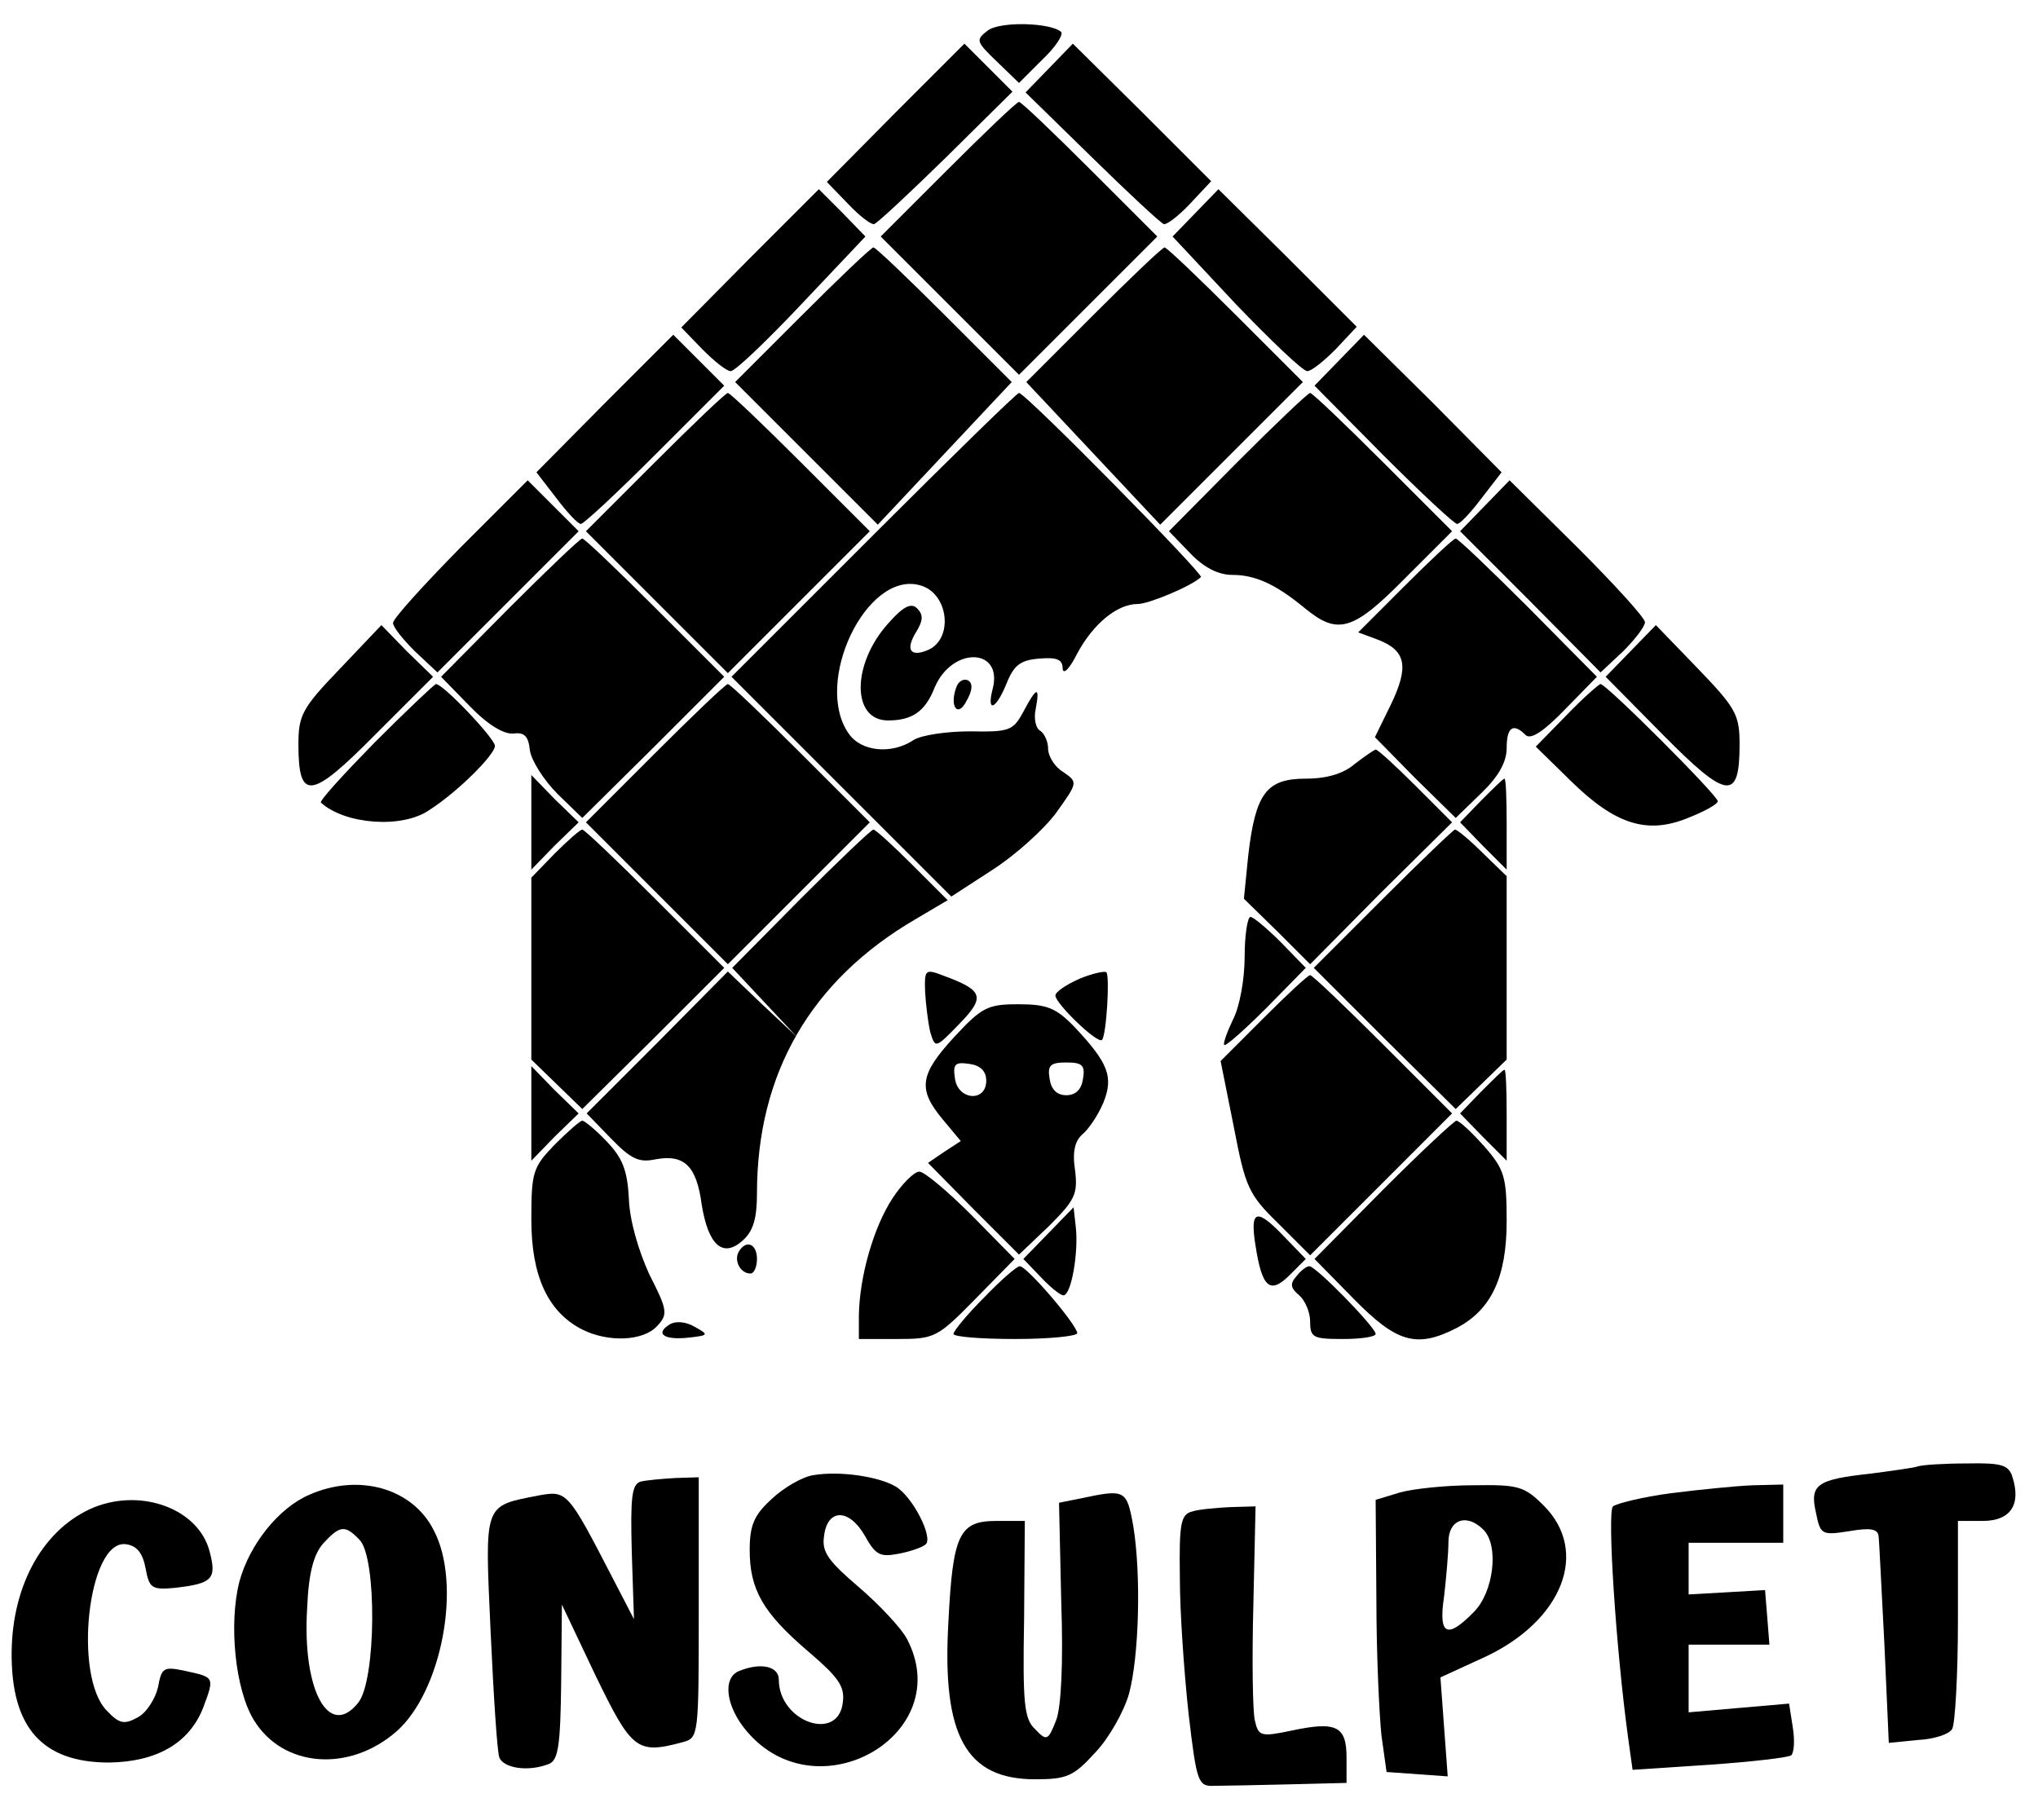
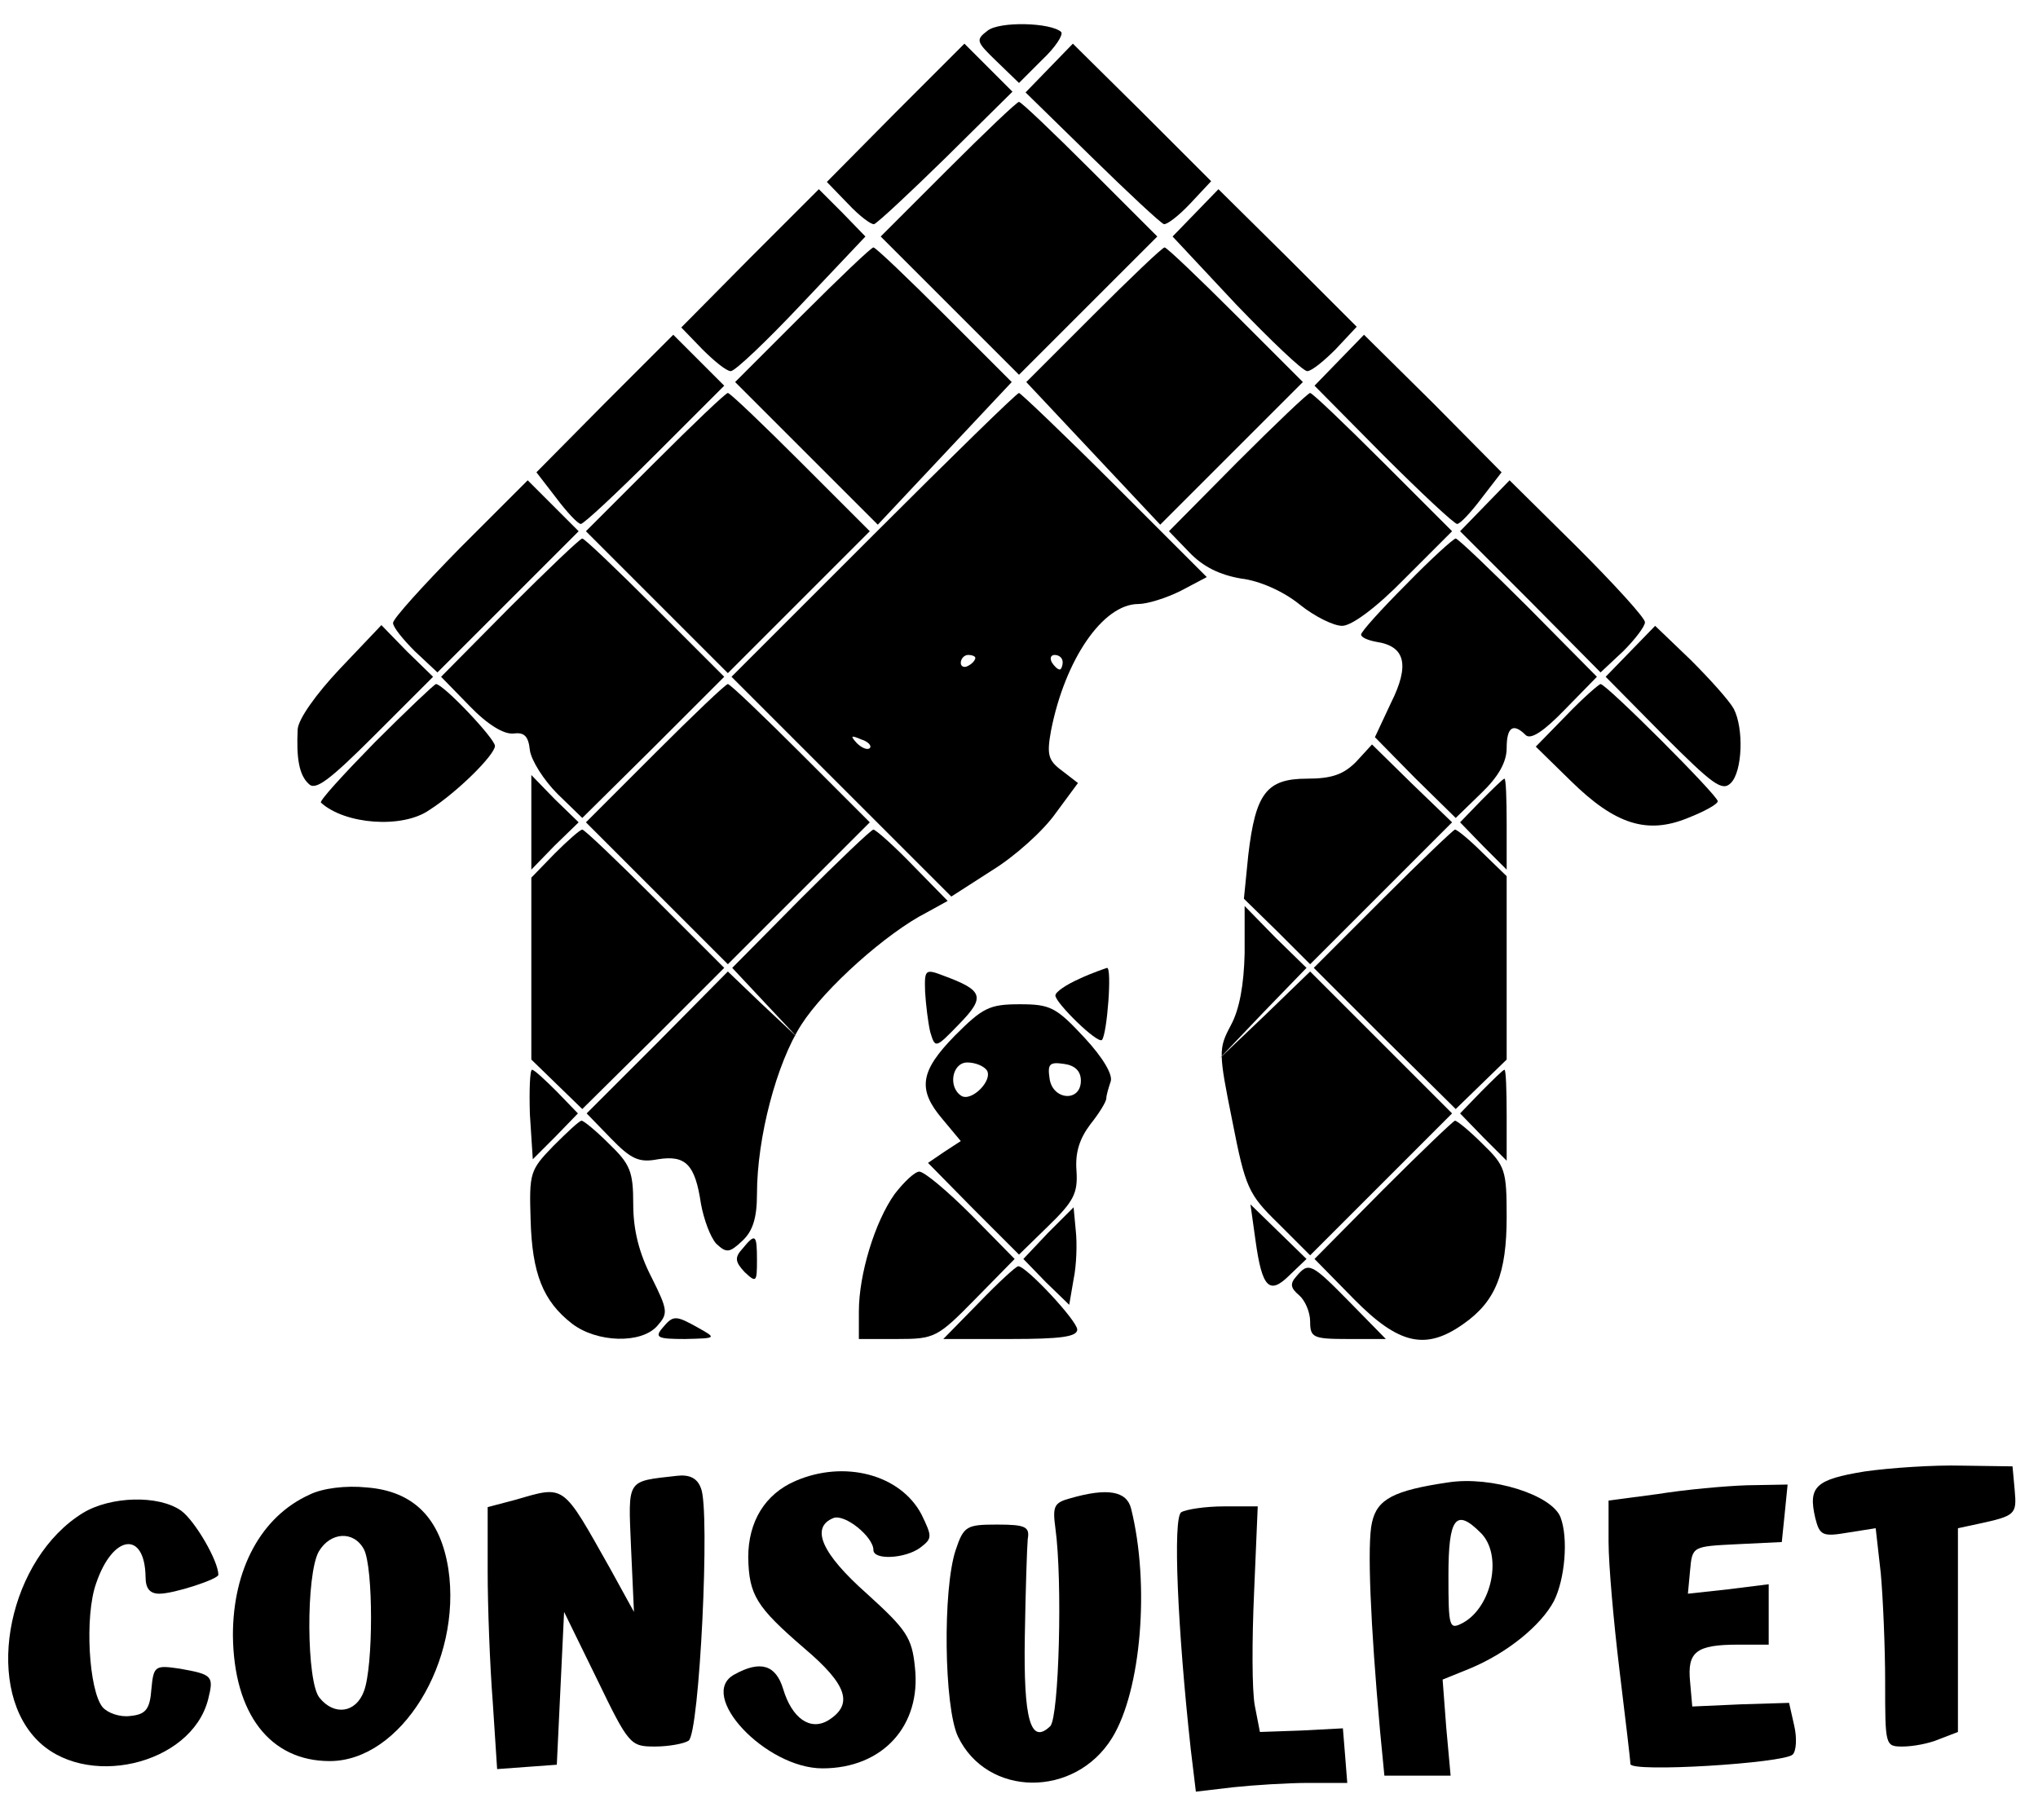
<svg xmlns="http://www.w3.org/2000/svg" version="1.0" width="280pt" height="250pt" viewBox="0 0 280 250" preserveAspectRatio="xMidYMid meet">
  <g transform="translate(0,250) scale(0.1,-0.1)" fill="#000000" stroke="none">
    <path d="M1357 2458 c-17 -13 -16 -15 13 -43 l30 -29 32 32 c18 17 29 34 26 38 -14 13 -84 15 -101 2z" />
    <path d="M1230 2345 l-94 -95 29 -30 c16 -17 32 -29 36 -28 5 2 49 43 99 92 l91 90 -33 33 -33 33 -95 -95z" />
    <path d="M1442 2407 l-33 -34 91 -89 c50 -49 94 -90 99 -92 4 -1 20 11 36 28 l29 31 -95 95 -95 94 -32 -33z" />
    <path d="M1302 2267 l-92 -92 95 -95 95 -95 95 95 95 95 -92 92 c-51 51 -95 93 -98 93 -3 0 -47 -42 -98 -93z" />
    <path d="M1030 2145 l-94 -95 29 -30 c16 -16 33 -30 39 -30 6 0 50 42 98 93 l87 92 -32 33 -32 32 -95 -95z" />
    <path d="M1643 2208 l-32 -33 87 -93 c48 -50 92 -92 98 -92 6 0 23 14 39 30 l29 31 -95 95 -95 94 -31 -32z" />
    <path d="M1102 2067 l-92 -92 98 -98 98 -98 92 98 92 98 -92 92 c-51 51 -95 93 -98 93 -3 0 -47 -42 -98 -93z" />
    <path d="M1502 2067 l-92 -92 92 -98 92 -98 98 98 98 98 -92 92 c-51 51 -95 93 -98 93 -3 0 -47 -42 -98 -93z" />
    <path d="M831 1946 l-94 -95 27 -35 c15 -20 30 -36 34 -36 4 0 50 43 102 95 l95 95 -35 35 -35 35 -94 -94z" />
    <path d="M1840 2005 l-34 -35 94 -95 c52 -52 98 -95 102 -95 4 0 19 16 34 36 l27 35 -94 95 -95 94 -34 -35z" />
    <path d="M900 1865 l-95 -95 98 -98 97 -97 97 97 98 98 -95 95 c-52 52 -97 95 -100 95 -3 0 -48 -43 -100 -95z" />
-     <path d="M1200 1765 l-195 -195 151 -151 151 -151 57 37 c31 20 70 55 87 78 30 42 30 42 10 56 -12 7 -21 22 -21 32 0 10 -5 21 -11 25 -6 3 -9 17 -6 30 6 32 1 30 -17 -4 -14 -26 -19 -28 -73 -27 -32 0 -67 -5 -78 -12 -30 -20 -72 -16 -89 9 -49 70 24 223 97 204 41 -10 48 -76 10 -90 -23 -9 -29 2 -14 26 9 15 10 23 1 32 -8 8 -19 3 -40 -21 -50 -56 -50 -133 0 -133 33 0 51 12 64 45 24 57 94 55 80 -1 -9 -34 4 -30 19 7 10 25 19 32 45 34 24 2 32 -1 32 -14 1 -9 10 1 20 21 22 41 55 68 83 68 15 0 73 24 87 37 4 4 -241 253 -250 253 -3 0 -93 -88 -200 -195z" />
-     <path d="M1700 1865 l-94 -95 29 -30 c19 -20 39 -30 58 -30 32 0 60 -13 100 -46 45 -37 66 -31 137 41 l65 65 -95 95 c-52 52 -97 95 -100 95 -3 0 -48 -43 -100 -95z" />
+     <path d="M1200 1765 l-195 -195 151 -151 151 -151 56 36 c31 19 70 54 87 78 l31 42 -22 17 c-19 14 -21 22 -15 55 19 97 71 174 120 174 12 0 38 8 58 18 l36 19 -126 126 c-70 70 -130 127 -132 127 -3 0 -93 -88 -200 -195z m140 -169 c0 -3 -4 -8 -10 -11 -5 -3 -10 -1 -10 4 0 6 5 11 10 11 6 0 10 -2 10 -4z m120 -6 c0 -5 -2 -10 -4 -10 -3 0 -8 5 -11 10 -3 6 -1 10 4 10 6 0 11 -4 11 -10z m-265 -118 c-3 -3 -11 0 -18 7 -9 10 -8 11 6 5 10 -3 15 -9 12 -12z" />
+     <path d="M1700 1865 l-94 -95 28 -29 c19 -20 42 -31 71 -36 26 -3 59 -18 81 -36 20 -16 46 -29 58 -29 13 0 47 25 86 65 l65 65 -95 95 c-52 52 -97 95 -100 95 -3 0 -48 -43 -100 -95z" />
    <path d="M632 1747 c-50 -51 -92 -97 -92 -103 0 -6 14 -23 30 -39 l31 -29 97 97 97 97 -35 35 -35 35 -93 -93z" />
    <path d="M2040 1805 l-34 -35 97 -97 96 -97 31 29 c16 16 30 34 30 40 0 6 -42 52 -93 103 l-93 92 -34 -35z" />
    <path d="M700 1665 l-94 -95 39 -40 c25 -26 47 -39 60 -38 15 2 21 -3 23 -23 2 -14 19 -41 38 -60 l34 -33 98 97 97 97 -95 95 c-52 52 -97 95 -100 95 -3 0 -48 -43 -100 -95z" />
-     <path d="M1930 1695 l-64 -64 27 -10 c39 -15 43 -37 18 -89 l-22 -45 55 -56 56 -55 35 34 c24 23 35 43 35 62 0 29 9 35 26 18 7 -7 25 5 54 35 l44 45 -94 95 c-52 52 -97 95 -100 95 -3 0 -34 -29 -70 -65z" />
-     <path d="M467 1581 c-52 -54 -57 -64 -57 -104 0 -78 17 -76 105 13 l80 80 -36 35 -35 36 -57 -60z" />
-     <path d="M2240 1605 l-34 -35 79 -80 c88 -89 105 -91 105 -13 0 41 -5 50 -58 105 l-57 59 -35 -36z" />
-     <path d="M1314 1556 c-10 -27 2 -43 14 -19 8 14 9 24 2 28 -6 3 -13 -1 -16 -9z" />
+     <path d="M1932 1697 c-34 -34 -62 -65 -62 -69 0 -4 10 -8 21 -10 40 -6 46 -32 20 -84 l-22 -47 55 -56 56 -55 35 34 c24 23 35 43 35 62 0 29 9 35 26 18 7 -7 25 5 54 35 l44 45 -94 95 c-52 52 -97 95 -100 95 -3 0 -34 -28 -68 -63z" />
+     <path d="M467 1581 c-33 -35 -57 -69 -58 -83 -2 -40 2 -63 15 -75 9 -10 28 4 91 67 l80 80 -36 35 -35 36 -57 -60z" />
+     <path d="M2240 1605 l-34 -35 79 -80 c68 -68 81 -78 93 -66 16 16 18 75 4 102 -6 11 -32 40 -59 67 l-49 47 -34 -35z" />
    <path d="M515 1480 c-43 -44 -77 -81 -74 -83 33 -30 112 -36 149 -10 39 25 90 76 90 88 0 10 -71 85 -81 85 -2 0 -40 -36 -84 -80z" />
    <path d="M900 1465 l-95 -95 98 -98 97 -97 97 97 98 98 -95 95 c-52 52 -97 95 -100 95 -3 0 -48 -43 -100 -95z" />
    <path d="M2152 1517 l-42 -43 48 -47 c61 -60 105 -74 161 -51 23 9 41 19 41 23 0 8 -153 161 -161 161 -2 0 -24 -19 -47 -43z" />
-     <path d="M1861 1450 c-15 -13 -38 -20 -67 -20 -54 0 -69 -20 -79 -105 l-6 -60 46 -45 45 -45 97 98 98 97 -50 50 c-27 27 -52 50 -55 50 -3 -1 -16 -10 -29 -20z" />
+     <path d="M1863 1453 c-17 -17 -33 -23 -67 -23 -56 0 -71 -20 -81 -105 l-6 -60 46 -45 45 -45 98 98 97 97 -55 53 -55 54 -22 -24z" />
    <path d="M730 1370 l0 -65 32 33 33 32 -33 32 -32 33 0 -65z" />
    <path d="M2035 1400 l-29 -30 32 -33 32 -32 0 63 c0 34 -1 62 -3 62 -2 0 -16 -14 -32 -30z" />
    <path d="M762 1327 l-32 -33 0 -125 0 -125 35 -34 35 -34 98 97 97 97 -95 95 c-52 52 -97 95 -100 95 -3 0 -20 -15 -38 -33z" />
-     <path d="M1100 1265 l-94 -95 44 -47 45 -48 -48 45 -47 45 -97 -98 -97 -97 33 -34 c28 -29 39 -34 62 -29 39 7 56 -9 63 -62 9 -56 29 -74 56 -50 15 13 20 31 20 65 0 165 74 293 218 377 l44 26 -48 48 c-27 27 -51 49 -54 49 -3 0 -48 -43 -100 -95z" />
+     <path d="M1100 1265 l-94 -95 44 -47 45 -48 -48 45 -47 45 -97 -98 -97 -97 33 -34 c28 -29 39 -34 65 -29 38 6 51 -7 59 -61 4 -22 13 -46 21 -55 14 -13 18 -13 36 4 14 13 20 31 20 64 0 78 27 180 61 233 32 50 117 126 172 154 l29 16 -48 49 c-26 27 -51 49 -54 49 -3 0 -48 -43 -100 -95z" />
    <path d="M1900 1265 l-95 -95 97 -97 98 -97 35 34 35 34 0 126 0 126 -33 32 c-18 18 -35 32 -38 32 -2 0 -47 -43 -99 -95z" />
-     <path d="M1710 1185 c0 -31 -7 -69 -16 -86 -8 -17 -14 -33 -12 -35 2 -2 28 21 58 51 l54 55 -34 35 c-19 19 -38 35 -42 35 -4 0 -8 -25 -8 -55z" />
+     <path d="M1710 1190 c-1 -43 -7 -77 -19 -99 -17 -32 -17 -37 2 -131 18 -92 22 -101 63 -141 l44 -44 98 98 97 97 -97 97 -98 98 -62 -60 -63 -60 60 63 60 62 -43 42 -42 43 0 -65z" />
    <path d="M1271 1137 c1 -17 4 -42 7 -55 7 -23 7 -23 40 11 36 37 33 46 -21 66 -26 10 -27 9 -26 -22z" />
-     <path d="M1483 1155 c-18 -8 -33 -18 -33 -23 0 -11 58 -67 64 -61 6 6 11 87 6 93 -3 2 -20 -2 -37 -9z" />
-     <path d="M1736 1101 l-59 -59 18 -90 c16 -83 20 -93 61 -133 l44 -44 98 98 97 97 -95 95 c-52 52 -97 95 -100 95 -3 0 -32 -27 -64 -59z" />
-     <path d="M1311 1075 c-48 -52 -50 -72 -16 -113 l25 -30 -23 -15 -22 -15 62 -63 63 -63 41 39 c36 36 40 44 36 77 -4 26 0 41 11 50 8 7 21 26 28 43 14 35 7 54 -39 103 -26 27 -38 32 -78 32 -42 0 -50 -4 -88 -45z m44 -60 c0 -30 -39 -27 -43 3 -3 20 0 23 20 20 15 -2 23 -10 23 -23z m133 3 c-2 -15 -10 -23 -23 -23 -13 0 -21 8 -23 23 -3 18 1 22 23 22 22 0 26 -4 23 -22z" />
-     <path d="M730 970 l0 -65 32 33 33 32 -33 32 -32 33 0 -65z" />
+     <path d="M1483 1155 c-18 -8 -33 -18 -33 -23 0 -10 58 -67 64 -61 7 8 14 99 7 99 -3 -1 -21 -7 -38 -15z" />
+     <path d="M1312 1077 c-48 -49 -52 -74 -17 -115 l25 -30 -23 -15 -22 -15 62 -63 63 -63 40 39 c35 34 41 45 39 76 -2 25 4 44 19 64 12 15 22 31 22 36 0 4 3 14 6 23 3 9 -10 32 -36 60 -39 42 -47 46 -89 46 -42 0 -51 -5 -89 -43z m44 -48 c8 -14 -21 -43 -35 -35 -19 12 -13 46 8 46 11 0 23 -5 27 -11z m129 -14 c0 -30 -39 -27 -43 3 -3 20 0 23 20 20 15 -2 23 -10 23 -23z" />
+     <path d="M728 969 l4 -62 31 31 31 32 -29 30 c-16 16 -31 30 -34 30 -3 0 -4 -28 -3 -61z" />
    <path d="M2035 1000 l-29 -30 32 -33 32 -32 0 63 c0 34 -1 62 -3 62 -2 0 -16 -14 -32 -30z" />
-     <path d="M762 927 c-30 -31 -32 -38 -32 -103 0 -78 23 -127 70 -151 36 -18 84 -16 103 5 15 16 14 22 -11 71 -15 33 -27 74 -28 104 -2 39 -9 56 -30 78 -15 16 -31 29 -34 29 -3 0 -20 -15 -38 -33z" />
-     <path d="M1900 865 l-94 -95 54 -55 c59 -60 86 -68 141 -40 48 25 69 70 69 147 0 61 -3 71 -31 103 -17 19 -34 35 -38 35 -3 0 -49 -43 -101 -95z" />
-     <path d="M1226 853 c-26 -40 -45 -107 -46 -160 l0 -33 53 0 c51 0 55 2 107 55 l54 55 -59 60 c-33 33 -65 60 -72 60 -7 0 -24 -17 -37 -37z" />
-     <path d="M1441 806 l-35 -36 24 -25 c13 -14 27 -25 31 -25 11 0 21 60 17 94 l-3 27 -34 -35z" />
-     <path d="M1725 788 c9 -58 20 -67 47 -40 l22 22 -29 30 c-39 41 -48 38 -40 -12z" />
-     <path d="M1015 780 c-7 -12 2 -30 16 -30 5 0 9 9 9 20 0 21 -15 27 -25 10z" />
-     <path d="M1352 717 c-23 -23 -42 -46 -42 -50 0 -4 38 -7 85 -7 47 0 85 4 85 8 0 11 -69 92 -79 92 -4 0 -26 -19 -49 -43z" />
-     <path d="M1781 746 c-9 -10 -8 -16 4 -26 8 -7 15 -23 15 -36 0 -22 4 -24 45 -24 25 0 45 3 45 7 0 9 -82 93 -91 93 -4 0 -12 -6 -18 -14z" />
-     <path d="M920 680 c-21 -13 -7 -22 27 -18 27 3 27 4 7 15 -12 7 -26 8 -34 3z" />
-     <path d="M2635 485 c-5 -2 -35 -6 -65 -10 -74 -8 -84 -15 -75 -54 6 -30 8 -31 46 -25 29 5 39 3 40 -7 1 -8 4 -75 8 -149 l6 -135 40 4 c22 1 43 8 47 15 4 6 8 73 8 149 l0 137 34 0 c38 0 53 22 41 60 -5 17 -15 20 -63 19 -31 0 -61 -2 -67 -4z" />
-     <path d="M1118 473 c-15 -2 -41 -17 -58 -33 -24 -22 -30 -36 -30 -70 0 -54 18 -86 80 -139 41 -35 51 -48 48 -70 -6 -56 -88 -27 -88 31 0 18 -24 24 -54 12 -24 -9 -19 -49 10 -83 97 -115 289 -4 220 127 -8 15 -38 47 -66 71 -41 35 -51 48 -48 69 4 39 34 40 56 2 15 -27 21 -30 47 -25 16 3 33 9 37 13 10 10 -18 65 -41 79 -23 14 -77 22 -113 16z" />
-     <path d="M880 464 c-12 -4 -14 -21 -12 -97 l3 -92 -29 56 c-62 120 -63 121 -102 114 -76 -15 -74 -9 -66 -186 4 -87 9 -166 12 -174 6 -15 40 -20 68 -9 13 5 16 25 17 113 l1 106 46 -97 c50 -103 57 -109 120 -92 22 6 22 8 22 185 l0 179 -32 -1 c-18 -1 -40 -3 -48 -5z" />
-     <path d="M425 446 c-42 -18 -82 -68 -96 -119 -15 -58 -6 -149 20 -191 40 -65 131 -72 196 -15 62 55 90 202 51 276 -29 58 -103 79 -171 49z m69 -62 c24 -24 23 -194 -2 -224 -40 -50 -77 17 -70 130 2 49 9 74 22 89 23 25 30 26 50 5z" />
-     <path d="M1923 449 l-33 -10 1 -137 c0 -75 4 -159 7 -187 l7 -50 42 -3 42 -3 -5 68 -5 68 61 28 c107 50 144 145 81 208 -27 27 -35 29 -98 28 -37 0 -83 -5 -100 -10z m115 -51 c22 -22 14 -86 -13 -113 -37 -38 -49 -32 -41 21 3 26 6 60 6 75 0 31 25 40 48 17z" />
-     <path d="M2295 448 c-38 -5 -74 -14 -79 -18 -8 -8 4 -195 21 -319 l6 -43 106 7 c58 4 109 10 112 13 4 4 5 21 2 39 l-5 32 -69 -6 -69 -6 0 47 0 46 56 0 55 0 -3 38 -3 37 -52 -3 -53 -3 0 35 0 36 65 0 65 0 0 40 0 40 -42 -1 c-24 -1 -74 -6 -113 -11z" />
-     <path d="M1485 441 l-30 -6 3 -135 c3 -85 0 -146 -7 -164 -11 -28 -13 -29 -29 -12 -15 14 -17 36 -15 151 l1 135 -39 0 c-51 0 -60 -18 -66 -139 -9 -156 24 -216 119 -216 44 0 53 4 83 37 19 20 39 56 46 80 14 51 17 164 6 231 -9 50 -11 51 -72 38z" />
-     <path d="M130 429 c-69 -28 -113 -105 -114 -199 -1 -104 42 -152 134 -152 66 1 110 27 129 75 16 43 16 42 -25 51 -29 6 -32 5 -37 -23 -4 -16 -16 -35 -28 -41 -18 -10 -25 -9 -42 9 -47 47 -26 236 26 229 15 -2 23 -12 27 -33 5 -27 8 -30 40 -27 52 6 58 12 48 50 -15 58 -92 87 -158 61z" />
-     <path d="M1638 423 c-16 -4 -18 -17 -17 -91 0 -48 6 -132 12 -187 11 -94 13 -100 35 -99 12 0 58 1 102 2 l80 2 0 35 c0 43 -14 50 -75 37 -43 -9 -46 -8 -51 14 -3 13 -4 84 -2 159 l3 135 -35 -1 c-19 -1 -43 -3 -52 -6z" />
+     <path d="M760 925 c-32 -33 -33 -37 -31 -101 2 -74 17 -112 57 -143 34 -26 95 -28 117 -3 15 17 15 21 -8 67 -17 33 -25 65 -25 100 0 45 -4 55 -33 83 -18 18 -35 32 -38 32 -3 0 -20 -16 -39 -35z" />
+     <path d="M1900 865 l-94 -95 54 -55 c62 -63 99 -71 151 -34 44 31 59 69 59 147 0 64 -2 70 -33 100 -18 18 -35 32 -38 32 -2 0 -47 -43 -99 -95z" />
+     <path d="M1229 859 c-27 -38 -49 -110 -49 -161 l0 -38 53 0 c51 0 55 2 107 55 l54 55 -59 60 c-33 33 -65 60 -72 60 -6 0 -21 -14 -34 -31z" />
+     <path d="M1440 806 l-34 -36 31 -32 32 -31 6 35 c4 19 5 49 3 67 l-3 32 -35 -35z" />
+     <path d="M1725 795 c9 -65 19 -75 47 -47 l23 22 -39 38 -38 37 7 -50z" />
+     <path d="M1020 784 c-11 -12 -10 -18 3 -32 16 -15 17 -14 17 16 0 36 -2 38 -20 16z" />
+     <path d="M1345 710 l-49 -50 92 0 c69 0 92 3 92 13 0 12 -70 87 -81 87 -3 0 -27 -22 -54 -50z" />
+     <path d="M1781 746 c-9 -10 -8 -16 4 -26 8 -7 15 -23 15 -36 0 -22 4 -24 52 -24 l52 0 -49 50 c-54 55 -57 56 -74 36z" />
+     <path d="M910 675 c-11 -13 -6 -15 31 -15 43 1 44 1 19 15 -32 18 -35 18 -50 0z" />
+     <path d="M2562 478 c-68 -11 -78 -21 -68 -64 6 -24 10 -26 45 -20 l38 6 7 -62 c3 -33 6 -101 6 -149 0 -88 0 -89 24 -89 14 0 36 4 50 10 l26 10 0 140 0 140 28 6 c51 11 53 13 50 46 l-3 33 -70 1 c-38 1 -98 -3 -133 -8z" />
+     <path d="M930 472 c-70 -8 -67 -3 -63 -99 l4 -88 -33 60 c-66 117 -61 114 -130 94 l-38 -10 0 -88 c0 -48 3 -129 7 -180 l6 -92 41 3 41 3 5 105 5 105 45 -92 c44 -91 46 -93 80 -93 19 0 40 4 46 8 15 9 30 318 17 347 -5 14 -16 19 -33 17z" />
+     <path d="M1093 465 c-42 -18 -65 -56 -65 -105 1 -52 11 -68 77 -125 59 -50 68 -77 33 -99 -25 -15 -50 3 -62 43 -10 33 -31 40 -67 20 -52 -28 43 -129 121 -129 83 0 136 59 127 139 -4 41 -12 52 -66 101 -62 55 -78 91 -46 104 16 6 55 -26 55 -44 0 -14 43 -12 64 3 17 13 17 15 2 46 -29 55 -106 75 -173 46z" />
+     <path d="M1990 463 c-75 -11 -98 -23 -105 -55 -7 -29 -2 -141 11 -286 l6 -62 46 0 45 0 -6 66 -5 66 37 15 c51 21 98 59 116 93 15 30 20 86 9 115 -12 31 -95 57 -154 48z m44 -69 c31 -30 16 -102 -24 -124 -19 -10 -20 -7 -20 65 0 79 10 93 44 59z" />
+     <path d="M425 446 c-66 -30 -105 -102 -105 -193 1 -108 51 -173 133 -173 98 0 182 137 163 264 -11 70 -48 107 -112 112 -29 3 -61 -1 -79 -10z m75 -75 c13 -25 13 -161 0 -195 -11 -30 -41 -34 -61 -9 -18 21 -19 169 -1 201 16 27 48 29 62 3z" />
+     <path d="M2278 447 l-68 -9 0 -57 c0 -31 7 -110 15 -176 8 -66 15 -124 15 -129 0 -12 211 1 223 13 5 5 6 23 2 40 l-7 31 -66 -2 -67 -3 -3 34 c-4 41 8 51 66 51 l42 0 0 41 0 42 -56 -7 -55 -6 3 32 c3 33 3 33 64 36 l62 3 4 39 4 40 -56 -1 c-30 -1 -85 -6 -122 -12z" />
+     <path d="M1470 441 c-22 -6 -24 -11 -20 -41 10 -72 5 -259 -7 -272 -27 -26 -37 8 -35 124 1 62 3 122 4 133 3 17 -3 20 -42 20 -42 0 -46 -2 -57 -35 -18 -54 -16 -215 3 -256 40 -84 161 -85 212 -2 40 65 52 211 26 315 -6 24 -32 29 -84 14z" />
+     <path d="M114 421 c-101 -62 -137 -233 -65 -310 66 -71 214 -37 237 54 8 32 6 34 -39 42 -34 5 -36 4 -39 -28 -2 -28 -8 -35 -29 -37 -14 -2 -31 4 -38 12 -19 23 -25 125 -9 170 23 68 67 73 68 9 0 -16 6 -23 19 -23 20 0 81 20 81 26 0 19 -32 74 -51 88 -31 22 -97 20 -135 -3z" />
+     <path d="M1623 422 c-12 -7 -5 -162 13 -326 l7 -58 51 6 c28 3 75 6 104 6 l53 0 -3 38 -3 37 -57 -3 -57 -2 -7 36 c-4 21 -4 90 -1 156 l5 118 -46 0 c-26 0 -52 -4 -59 -8z" />
  </g>
</svg>
